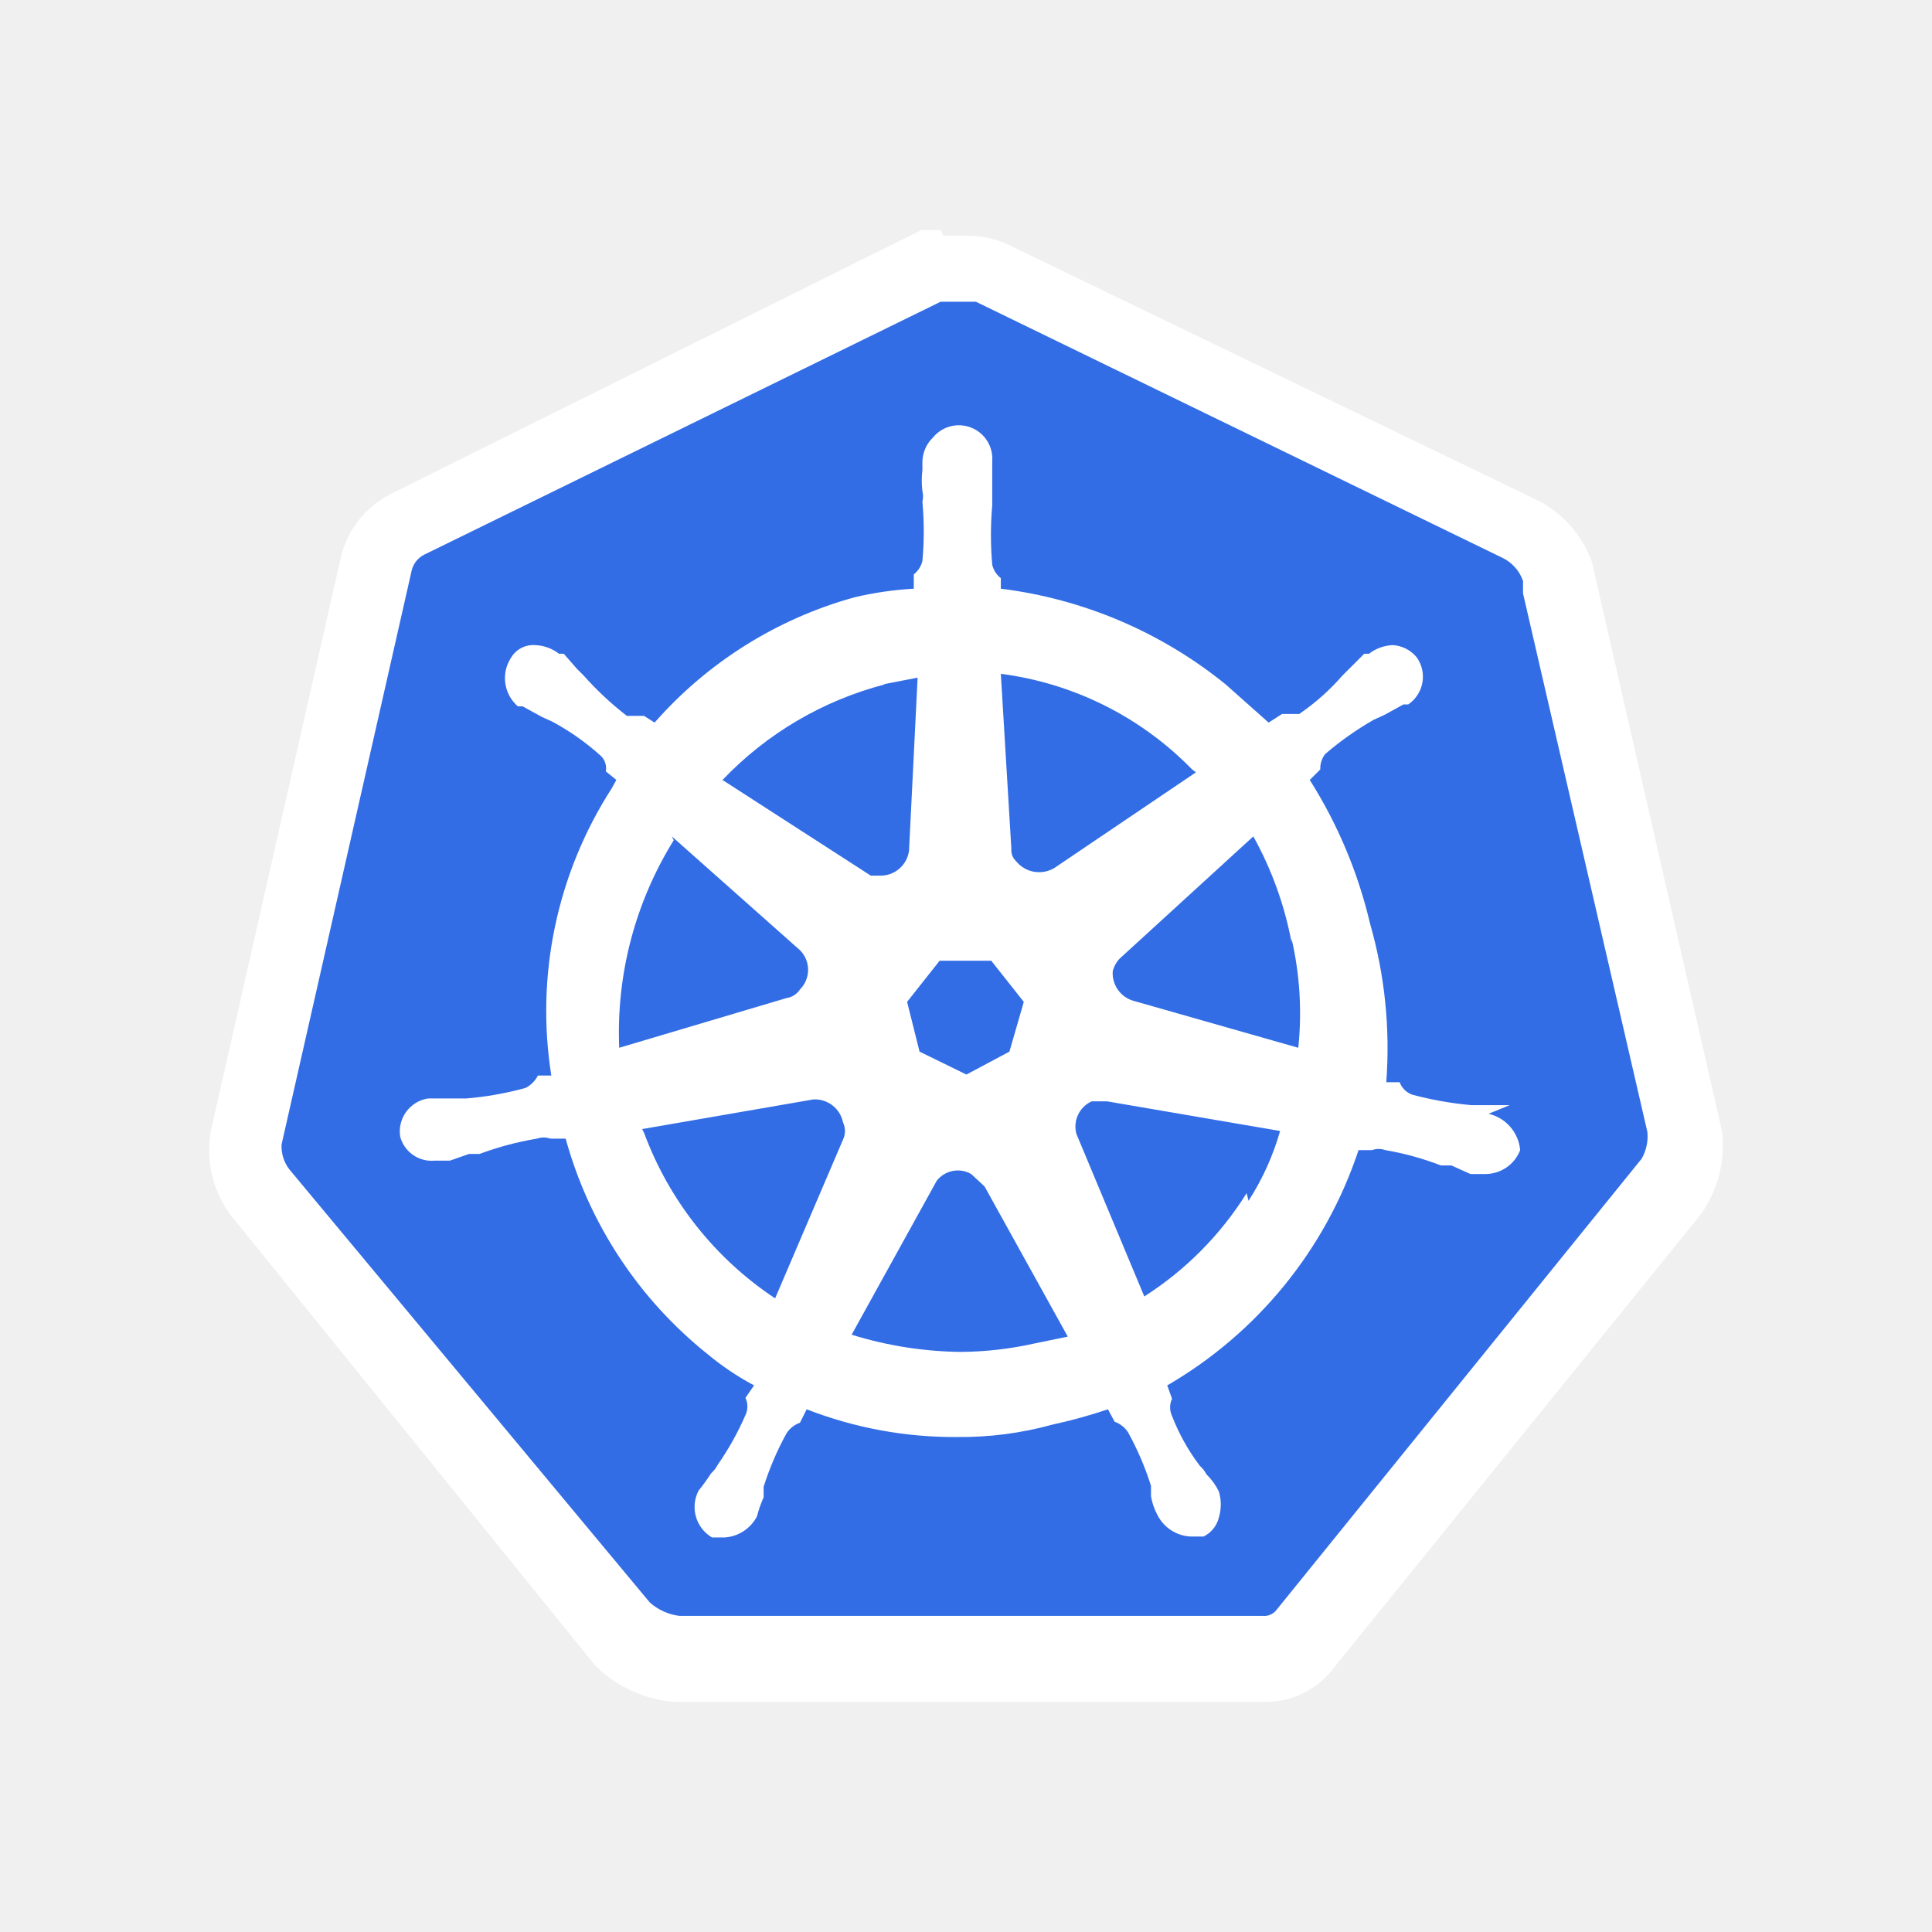
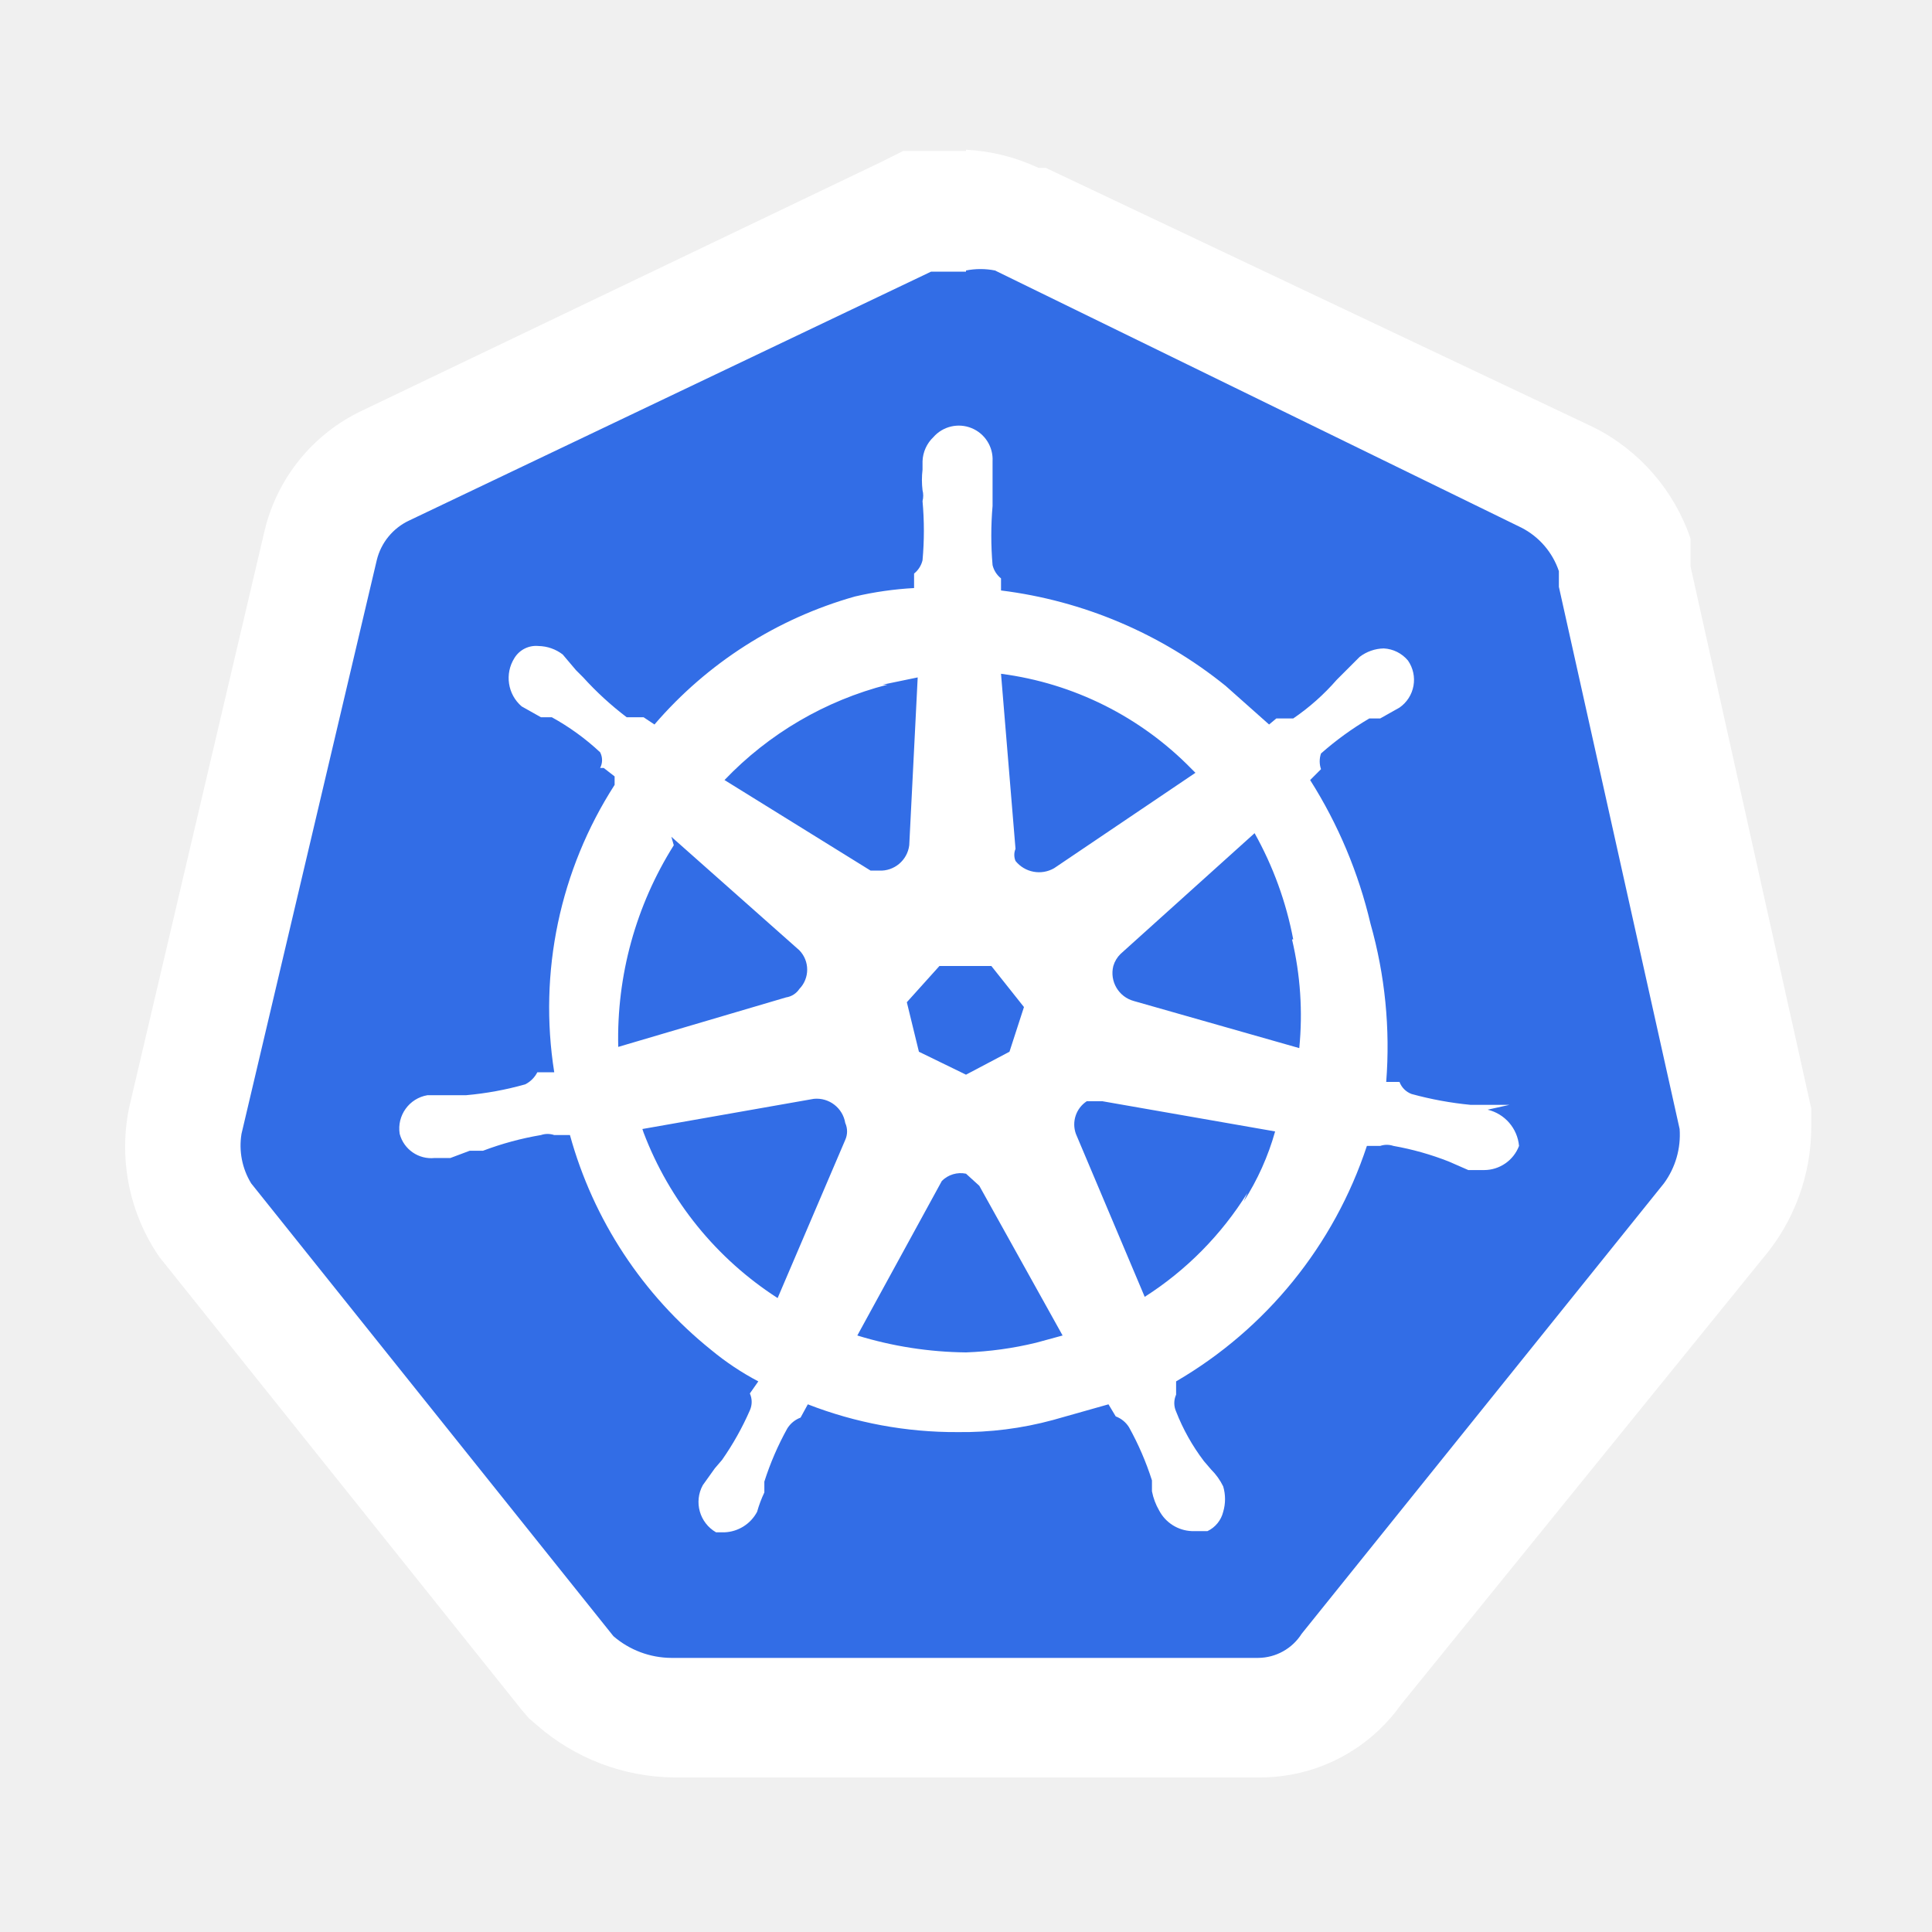
- <svg xmlns="http://www.w3.org/2000/svg" id="14f367a5-b280-487a-8f0d-ec882020c04a" data-name="3f373b21-f09f-4564-b8ad-ac82496ce5d2" viewBox="0 0 16 16" version="1.1">
-   <defs id="defs80" />
-   <rect width="16" height="16" fill="none" id="rect68" />
-   <g id="g88" transform="matrix(0.792073,0,0,0.792073,1.666733,1.706974)">
-     <path id="path70" d="M 5,15.23 A 0.94,0.94 0 0 1 4.39,15 L 0.6,10.27 A 0.76,0.76 0 0 1 0.48,9.7 l 1.36,-6 A 0.62,0.62 0 0 1 2.18,3.28 l 5.45,-2.6 h 0.3 a 0.78,0.78 0 0 1 0.34,0.06 l 5.51,2.69 a 0.79,0.79 0 0 1 0.39,0.45 l 0.06,0.17 1.31,5.67 a 0.86,0.86 0 0 1 -0.16,0.57 L 11.58,15 a 0.54,0.54 0 0 1 -0.45,0.25 z" style="fill:#326de6" />
-     <path id="path72" d="M 7.76,1 H 8.1 l 5.51,2.68 a 0.42,0.42 0 0 1 0.21,0.24 v 0.13 l 1.3,5.63 a 0.47,0.47 0 0 1 -0.06,0.28 l -3.82,4.72 v 0 0 A 0.16,0.16 0 0 1 11.1,14.74 H 5 A 0.57,0.57 0 0 1 4.69,14.6 L 0.92,10.07 A 0.39,0.39 0 0 1 0.84,9.81 l 1.36,-6 A 0.25,0.25 0 0 1 2.34,3.64 L 7.73,1 v 0 m 0,-0.75 H 7.53 L 2,3 A 1,1 0 0 0 1.46,3.67 l -1.36,6 a 1.14,1.14 0 0 0 0.2,0.87 l 3.82,4.72 a 1.32,1.32 0 0 0 0.83,0.38 h 6.17 a 0.9,0.9 0 0 0 0.74,-0.38 l 3.82,-4.72 A 1.24,1.24 0 0 0 15.9,9.67 L 14.54,3.72 v 0 A 1.17,1.17 0 0 0 14,3.09 L 8.43,0.4 A 1,1 0 0 0 8,0.31 H 7.76 Z" style="fill:#ffffff" />
-     <g data-name="2dd5481b-0069-426e-ab0d-f3d00d0f2060" id="274d8460-31c8-494e-96ea-47a9a15a59a7">
-       <path id="path74" d="m 13.68,9.4 h -0.4 A 3.66,3.66 0 0 1 12.66,9.29 0.22,0.22 0 0 1 12.53,9.16 H 12.39 A 4.72,4.72 0 0 0 12.22,7.5 4.9,4.9 0 0 0 11.59,6 L 11.7,5.89 v 0 a 0.25,0.25 0 0 1 0.05,-0.16 3.24,3.24 0 0 1 0.51,-0.36 v 0 l 0.11,-0.05 0.2,-0.11 h 0.05 a 0.35,0.35 0 0 0 0.09,-0.49 v 0 A 0.35,0.35 0 0 0 12.46,4.59 0.43,0.43 0 0 0 12.21,4.68 H 12.16 L 12,4.84 11.93,4.91 v 0 a 2.38,2.38 0 0 1 -0.45,0.4 H 11.3 L 11.16,5.4 10.71,5 A 4.64,4.64 0 0 0 8.36,4 v -0.11 0 a 0.25,0.25 0 0 1 -0.09,-0.14 3.61,3.61 0 0 1 0,-0.62 v 0 -0.46 0 A 0.35,0.35 0 0 0 7.65,2.42 0.36,0.36 0 0 0 7.54,2.67 v 0 0.09 a 0.91,0.91 0 0 0 0,0.22 0.23,0.23 0 0 1 0,0.11 v 0 a 3.41,3.41 0 0 1 0,0.62 0.25,0.25 0 0 1 -0.09,0.14 v 0 V 4 A 3.57,3.57 0 0 0 6.83,4.09 4.31,4.31 0 0 0 4.74,5.4 L 4.63,5.33 H 4.45 A 3.34,3.34 0 0 1 4,4.91 v 0 L 3.93,4.84 3.79,4.68 H 3.74 A 0.43,0.43 0 0 0 3.49,4.59 0.27,0.27 0 0 0 3.24,4.72 0.39,0.39 0 0 0 3.31,5.23 h 0.05 l 0.2,0.11 0.11,0.05 v 0 a 2.57,2.57 0 0 1 0.51,0.36 0.18,0.18 0 0 1 0.05,0.16 v 0 L 4.34,6 4.29,6.09 a 4.3,4.3 0 0 0 -0.63,3 H 3.52 A 0.29,0.29 0 0 1 3.39,9.22 3.36,3.36 0 0 1 2.77,9.33 h -0.4 a 0.35,0.35 0 0 0 -0.29,0.4 v 0 0 A 0.34,0.34 0 0 0 2.44,9.98 H 2.6 L 2.8,9.91 h 0.11 a 3.23,3.23 0 0 1 0.6,-0.16 v 0 a 0.21,0.21 0 0 1 0.14,0 H 3.81 A 4.37,4.37 0 0 0 5.29,12 2.87,2.87 0 0 0 5.78,12.33 l -0.09,0.13 v 0 a 0.21,0.21 0 0 1 0,0.18 3,3 0 0 1 -0.29,0.52 v 0 A 0.32,0.32 0 0 1 5.33,13.25 1.94,1.94 0 0 1 5.2,13.43 v 0 0 a 0.37,0.37 0 0 0 0.14,0.49 H 5.47 A 0.41,0.41 0 0 0 5.81,13.7 v 0 0 a 1.21,1.21 0 0 1 0.07,-0.2 v -0.11 0 a 3.06,3.06 0 0 1 0.24,-0.56 0.28,0.28 0 0 1 0.14,-0.11 v 0 l 0.07,-0.14 a 4.26,4.26 0 0 0 1.57,0.29 3.62,3.62 0 0 0 1,-0.13 5.41,5.41 0 0 0 0.58,-0.16 l 0.07,0.13 v 0 a 0.28,0.28 0 0 1 0.14,0.11 3.06,3.06 0 0 1 0.24,0.56 v 0 0.11 a 0.65,0.65 0 0 0 0.07,0.2 v 0 0 a 0.41,0.41 0 0 0 0.34,0.22 h 0.14 a 0.3,0.3 0 0 0 0.16,-0.2 0.47,0.47 0 0 0 0,-0.27 v 0 0 a 0.65,0.65 0 0 0 -0.13,-0.18 0.32,0.32 0 0 0 -0.07,-0.09 v 0 a 2.14,2.14 0 0 1 -0.29,-0.52 0.21,0.21 0 0 1 0,-0.18 v 0 L 10.1,12.33 a 4.47,4.47 0 0 0 2,-2.46 h 0.14 a 0.21,0.21 0 0 1 0.14,0 v 0 a 3,3 0 0 1 0.58,0.16 h 0.11 l 0.2,0.09 h 0.16 A 0.39,0.39 0 0 0 13.79,9.87 0.43,0.43 0 0 0 13.46,9.49 Z M 8.45,8.84 8,9.08 7.51,8.84 7.38,8.32 7.72,7.89 H 8.26 L 8.6,8.32 Z M 11.4,7.66 A 3.46,3.46 0 0 1 11.47,8.8 L 9.75,8.31 v 0 A 0.3,0.3 0 0 1 9.53,8 0.29,0.29 0 0 1 9.6,7.87 L 11,6.59 a 3.68,3.68 0 0 1 0.4,1.11 z m -1,-1.74 -1.48,1 A 0.31,0.31 0 0 1 8.52,6.85 0.16,0.16 0 0 1 8.47,6.72 L 8.36,4.89 a 3.4,3.4 0 0 1 2,1 z M 7.13,5 7.49,4.93 7.4,6.74 v 0 A 0.3,0.3 0 0 1 7.09,7 H 7 L 5.45,6 A 3.59,3.59 0 0 1 7.15,5 Z M 4.92,6.59 6.26,7.78 v 0 a 0.29,0.29 0 0 1 0,0.41 v 0 A 0.2,0.2 0 0 1 6.12,8.28 L 4.37,8.8 A 3.81,3.81 0 0 1 4.94,6.63 Z M 4.61,9.65 6.4,9.34 a 0.3,0.3 0 0 1 0.31,0.24 0.21,0.21 0 0 1 0,0.18 v 0 L 6,11.42 A 3.56,3.56 0 0 1 4.63,9.69 Z m 4.11,2.24 A 3.66,3.66 0 0 1 7.94,11.98 4,4 0 0 1 6.8,11.8 l 0.89,-1.61 a 0.28,0.28 0 0 1 0.36,-0.07 l 0.14,0.13 v 0 l 0.87,1.57 z m 2.21,-1.57 A 3.45,3.45 0 0 1 9.86,11.4 L 9.15,9.7 A 0.29,0.29 0 0 1 9.31,9.36 h 0.16 l 1.81,0.31 a 2.72,2.72 0 0 1 -0.33,0.73 z" style="fill:#ffffff" />
-     </g>
+ <svg xmlns="http://www.w3.org/2000/svg" id="86eebe0b-604c-4424-839c-f16db983760d" data-name="14f367a5-b280-487a-8f0d-ec882020c04a" viewBox="0 0 16 16">
+   <rect id="1cfb18d6-1a8a-4fbb-a363-33c719eb0374" data-name="rect68" width="16" height="16" fill="none" />
+   <g id="a9d054b7-8af7-42d2-ab72-a301acb5562d" data-name="path70">
+     <path d="M5.63,14.27a1.25,1.25,0,0,1-.81-.3L1.75,10.15a1.13,1.13,0,0,1-.2-.86L2.64,4.53a1,1,0,0,1,.55-.68L7.6,1.75H8a1.14,1.14,0,0,1,.46.09L12.8,4a1.13,1.13,0,0,1,.56.64l0,.13,1.05,4.54a1.21,1.21,0,0,1-.21.86l-3,3.75a.89.89,0,0,1-.74.38h0Z" fill="#326de6" />
+     <path d="M8,2.24a.62.62,0,0,1,.24,0l4.36,2.13a.63.63,0,0,1,.31.36l0,.13,1,4.49a.68.68,0,0,1-.13.45l-3,3.73a.43.43,0,0,1-.36.2l-4.86,0a.74.74,0,0,1-.48-.18l-3-3.75A.6.6,0,0,1,2,9.39L3.12,4.64a.49.49,0,0,1,.27-.33L7.71,2.25H8m0-1H7.48l-.2.1L3,3.4a1.48,1.48,0,0,0-.81,1L1.07,9.17a1.61,1.61,0,0,0,.25,1.24l0,0,0,0,3,3.75.06.07.07.06a1.75,1.75,0,0,0,1.13.43l4.86,0a1.43,1.43,0,0,0,1.16-.6l3-3.7,0,0,0,0A1.68,1.68,0,0,0,15,9.33V9.25l0-.07-1-4.49V4.64l0-.05,0-.13a1.61,1.61,0,0,0-.8-.92L8.66,1.39H8.6A1.61,1.61,0,0,0,8,1.24Z" fill="#fff" />
+   </g>
+   <g id="0b0e9c21-8ef3-498f-8f97-2d06e5ecfe87" data-name="274d8460-31c8-494e-96ea-47a9a15a59a7">
+     <path id="ccd66f98-1786-41d0-a91d-3afa68d11cfe" data-name="path74" d="M12.5,9.15h-.32a2.9,2.9,0,0,1-.49-.09.17.17,0,0,1-.1-.1h-.11a3.74,3.74,0,0,0-.13-1.31,3.88,3.88,0,0,0-.5-1.19l.09-.09h0a.2.2,0,0,1,0-.13,2.57,2.57,0,0,1,.4-.29h0l.09,0,.16-.09h0a.28.28,0,0,0,.07-.39h0a.28.28,0,0,0-.2-.1.34.34,0,0,0-.2.07h0l-.13.13-.06.06h0a1.89,1.89,0,0,1-.36.32h-.14L10.51,6l-.36-.32a3.68,3.68,0,0,0-1.86-.79V4.79h0a.2.2,0,0,1-.07-.11,2.86,2.86,0,0,1,0-.49h0V3.82h0a.28.28,0,0,0-.49-.2.29.29,0,0,0-.09.2h0v.07a.72.72,0,0,0,0,.17.18.18,0,0,1,0,.09h0a2.7,2.7,0,0,1,0,.49.2.2,0,0,1-.07.11h0v.12a2.83,2.83,0,0,0-.49.07A3.41,3.41,0,0,0,5.42,6l-.09-.06H5.19a2.65,2.65,0,0,1-.36-.33h0l-.06-.06-.11-.13h0a.34.34,0,0,0-.2-.07.21.21,0,0,0-.2.1.31.31,0,0,0,.06.4h0l.16.09.09,0h0a2,2,0,0,1,.4.29.14.14,0,0,1,0,.13H5l.09.07,0,.07a3.41,3.41,0,0,0-.5,2.38H4.45a.23.23,0,0,1-.1.1,2.66,2.66,0,0,1-.49.09H3.54a.28.28,0,0,0-.23.32h0a.27.27,0,0,0,.29.2h.13l.16-.06H4a2.56,2.56,0,0,1,.48-.13h0a.17.17,0,0,1,.11,0h.13a3.46,3.46,0,0,0,1.17,1.78,2.27,2.27,0,0,0,.39.26l-.07.1h0a.17.17,0,0,1,0,.14,2.38,2.38,0,0,1-.23.41h0l-.06.07-.1.14h0a.29.29,0,0,0,.11.39H6a.32.32,0,0,0,.27-.17h0a1,1,0,0,1,.06-.16v-.09h0a2.42,2.42,0,0,1,.19-.44.22.22,0,0,1,.11-.09h0l.06-.11a3.37,3.37,0,0,0,1.24.23,2.87,2.87,0,0,0,.79-.1l.46-.13.06.1h0a.22.22,0,0,1,.11.09,2.42,2.42,0,0,1,.19.44h0v.09a.51.51,0,0,0,.06.16h0a.32.32,0,0,0,.27.17H10a.24.24,0,0,0,.13-.16.37.37,0,0,0,0-.21h0a.51.51,0,0,0-.1-.14l-.06-.07h0a1.7,1.7,0,0,1-.23-.41.17.17,0,0,1,0-.14h0l0-.11a3.54,3.54,0,0,0,1.58-1.95h.11a.17.17,0,0,1,.11,0h0a2.38,2.38,0,0,1,.46.13H12l.16.07h.13a.31.31,0,0,0,.29-.2.34.34,0,0,0-.26-.3ZM8.36,8.71,8,8.9l-.39-.19-.1-.41L7.78,8h.43l.27.34Zm2.34-.93a2.74,2.74,0,0,1,.06.9L9.39,8.29h0A.24.24,0,0,1,9.22,8a.23.23,0,0,1,.06-.1l1.11-1a2.91,2.91,0,0,1,.32.88ZM9.9,6.4l-1.17.79a.25.25,0,0,1-.32-.06.13.13,0,0,1,0-.1L8.29,5.58a2.69,2.69,0,0,1,1.58.79ZM7.31,5.67l.29-.06L7.53,7h0a.24.24,0,0,1-.25.21H7.21L6,6.46a2.84,2.84,0,0,1,1.35-.79ZM5.56,6.93l1.06.94h0a.23.23,0,0,1,0,.32h0a.16.16,0,0,1-.11.07l-1.39.41A3,3,0,0,1,5.58,7ZM5.32,9.35,6.74,9.1A.24.24,0,0,1,7,9.3a.17.17,0,0,1,0,.14H7l-.56,1.31A2.82,2.82,0,0,1,5.33,9.38Zm3.26,1.77A2.9,2.9,0,0,1,8,11.2a3.17,3.17,0,0,1-.9-.14l.7-1.28A.22.22,0,0,1,8,9.72l.11.1h0l.69,1.24Zm1.75-1.24a2.73,2.73,0,0,1-.85.86L8.91,9.39A.23.23,0,0,1,9,9.12h.13l1.43.25a2.15,2.15,0,0,1-.26.58Z" fill="#fff" />
  </g>
</svg>
